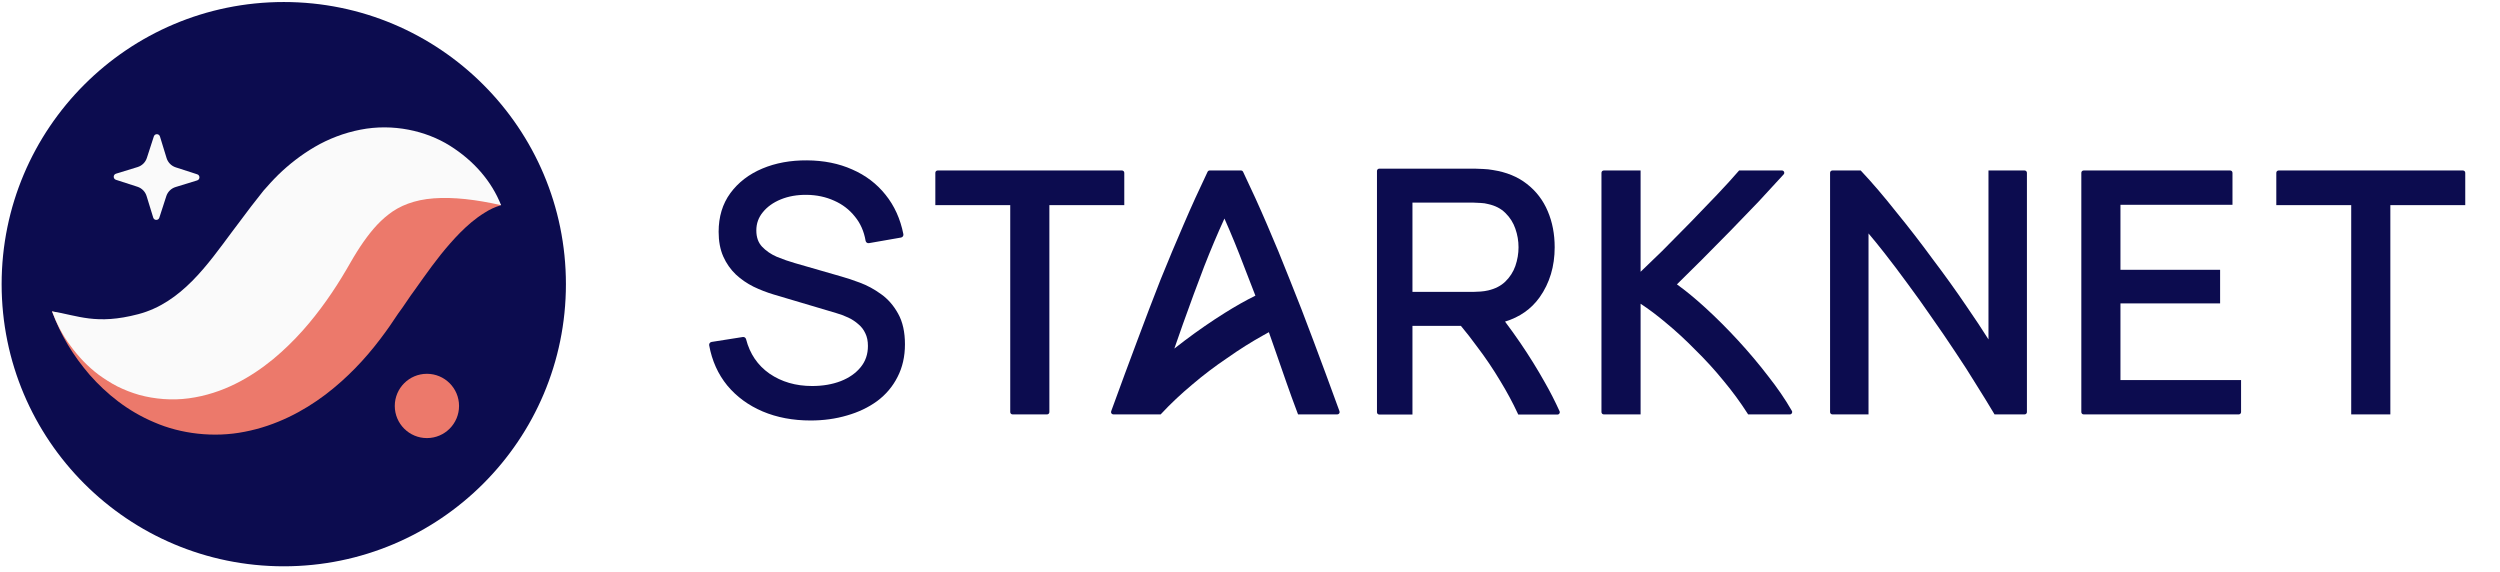
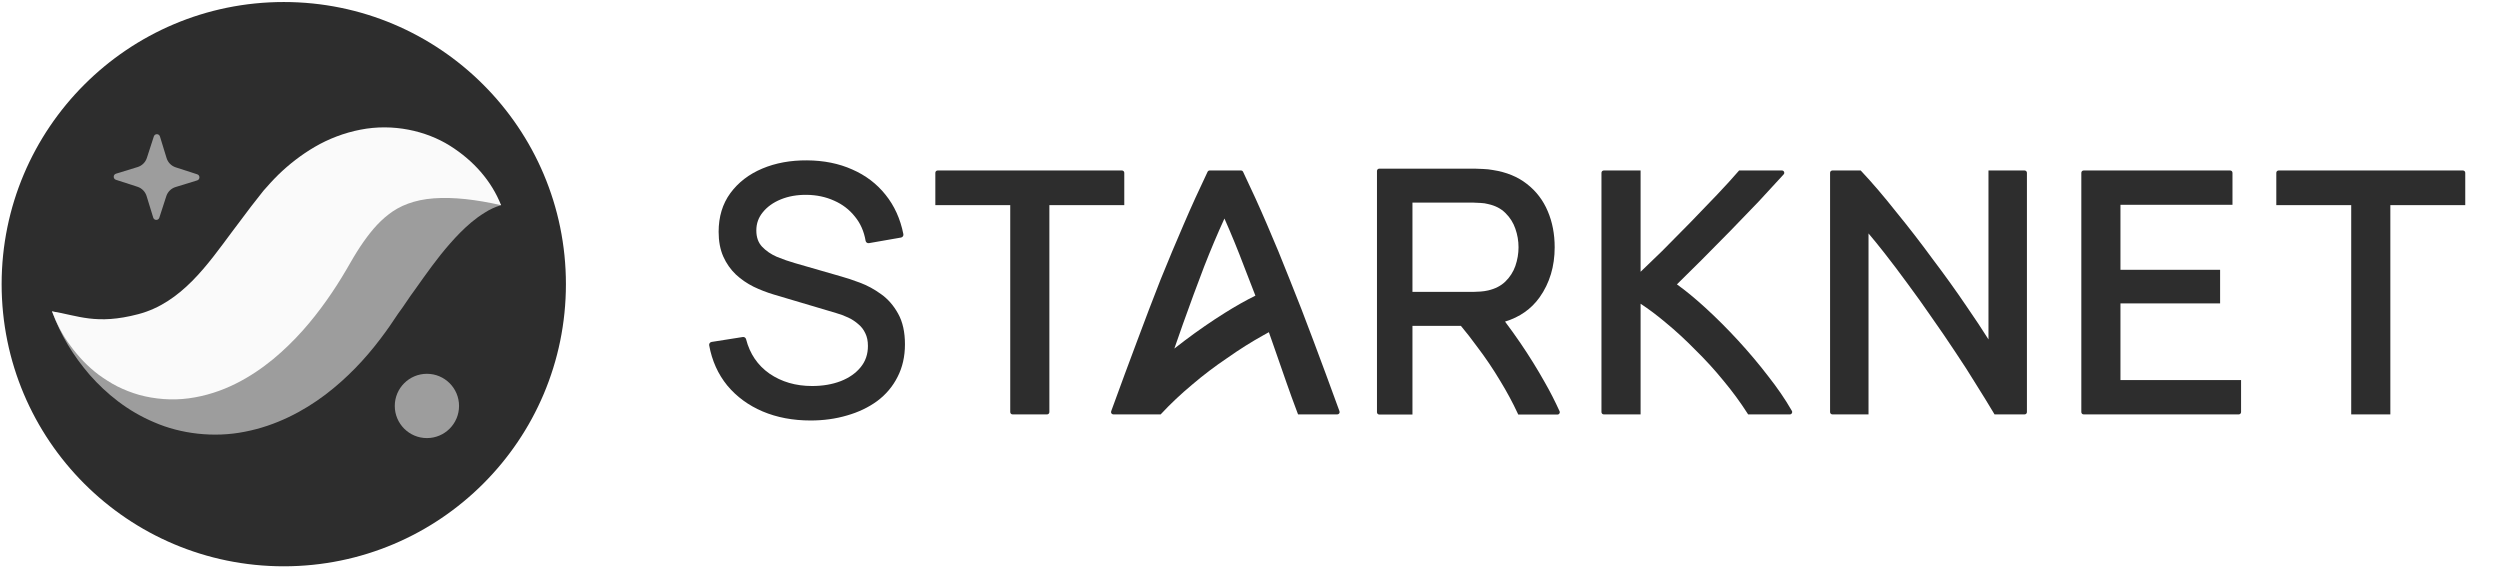
<svg xmlns="http://www.w3.org/2000/svg" width="700" height="160" viewBox="0 0 700 160" fill="none">
-   <path fill-rule="evenodd" clip-rule="evenodd" d="M0.457 79.565C0.457 123.196 35.826 158.564 79.456 158.564C123.086 158.564 158.457 123.196 158.457 79.565C158.457 35.935 123.086 0.566 79.456 0.566C35.826 0.566 0.457 35.935 0.457 79.565Z" fill="#0C0C4F" />
-   <path fill-rule="evenodd" clip-rule="evenodd" d="M44.612 60.954L46.562 54.929C46.959 53.704 47.926 52.75 49.156 52.374L55.21 50.513C56.048 50.257 56.055 49.074 55.224 48.805L49.197 46.855C47.973 46.458 47.02 45.491 46.642 44.261L44.782 38.207C44.526 37.371 43.344 37.362 43.074 38.196L41.124 44.22C40.728 45.444 39.761 46.397 38.531 46.775L32.476 48.635C31.638 48.893 31.629 50.073 32.463 50.343L38.49 52.293C39.713 52.689 40.667 53.658 41.045 54.888L42.904 60.94C43.16 61.778 44.343 61.788 44.612 60.954Z" fill="#FAFAFA" />
-   <path fill-rule="evenodd" clip-rule="evenodd" d="M140.305 57.447C137.809 54.656 133.914 53.085 130.127 52.441C126.31 51.822 122.307 51.879 118.539 52.549C110.914 53.838 103.987 56.996 97.945 60.891C94.808 62.802 92.132 65.014 89.36 67.266C88.024 68.406 86.807 69.619 85.539 70.815L82.073 74.262C78.308 78.198 74.597 81.783 71.006 84.754C67.401 87.712 64.03 89.958 60.708 91.527C57.389 93.104 53.836 94.031 49.206 94.179C44.617 94.341 39.188 93.513 33.38 92.146C27.541 90.785 21.409 88.845 14.557 87.175C16.948 93.808 20.549 99.669 25.171 105.027C29.847 110.292 35.687 115.091 43.188 118.246C50.582 121.472 59.873 122.63 68.56 120.883C77.27 119.207 84.914 115.176 91.093 110.515C97.287 105.805 102.299 100.441 106.524 94.864C107.69 93.324 108.307 92.461 109.151 91.257L111.484 87.802C113.105 85.664 114.581 83.231 116.185 81.113C119.331 76.678 122.433 72.248 126.037 68.166C127.851 66.096 129.764 64.116 132.022 62.213C133.148 61.284 134.365 60.375 135.713 59.556C137.081 58.673 138.526 57.982 140.305 57.447Z" fill="#EC796B" />
+   <path fill-rule="evenodd" clip-rule="evenodd" d="M0.457 79.565C0.457 123.196 35.826 158.564 79.456 158.564C123.086 158.564 158.457 123.196 158.457 79.565C158.457 35.935 123.086 0.566 79.456 0.566C35.826 0.566 0.457 35.935 0.457 79.565Z" fill="#2D2D2D" />
+   <path fill-rule="evenodd" clip-rule="evenodd" d="M44.612 60.954L46.562 54.929C46.959 53.704 47.926 52.75 49.156 52.374L55.21 50.513C56.048 50.257 56.055 49.074 55.224 48.805L49.197 46.855C47.973 46.458 47.02 45.491 46.642 44.261L44.782 38.207C44.526 37.371 43.344 37.362 43.074 38.196L41.124 44.22C40.728 45.444 39.761 46.397 38.531 46.775L32.476 48.635C31.638 48.893 31.629 50.073 32.463 50.343L38.49 52.293C39.713 52.689 40.667 53.658 41.045 54.888L42.904 60.94C43.16 61.778 44.343 61.788 44.612 60.954Z" fill="#9D9D9D" />
+   <path fill-rule="evenodd" clip-rule="evenodd" d="M140.305 57.447C137.809 54.656 133.914 53.085 130.127 52.441C126.31 51.822 122.307 51.879 118.539 52.549C110.914 53.838 103.987 56.996 97.945 60.891C94.808 62.802 92.132 65.014 89.36 67.266C88.024 68.406 86.807 69.619 85.539 70.815L82.073 74.262C78.308 78.198 74.597 81.783 71.006 84.754C67.401 87.712 64.03 89.958 60.708 91.527C57.389 93.104 53.836 94.031 49.206 94.179C44.617 94.341 39.188 93.513 33.38 92.146C27.541 90.785 21.409 88.845 14.557 87.175C16.948 93.808 20.549 99.669 25.171 105.027C29.847 110.292 35.687 115.091 43.188 118.246C50.582 121.472 59.873 122.63 68.56 120.883C77.27 119.207 84.914 115.176 91.093 110.515C97.287 105.805 102.299 100.441 106.524 94.864C107.69 93.324 108.307 92.461 109.151 91.257L111.484 87.802C113.105 85.664 114.581 83.231 116.185 81.113C119.331 76.678 122.433 72.248 126.037 68.166C127.851 66.096 129.764 64.116 132.022 62.213C133.148 61.284 134.365 60.375 135.713 59.556C137.081 58.673 138.526 57.982 140.305 57.447Z" fill="#9D9D9D" />
  <path fill-rule="evenodd" clip-rule="evenodd" d="M140.304 57.448C137.623 50.682 132.638 44.986 125.947 40.784C119.297 36.627 110.061 34.506 100.908 36.314C96.387 37.188 92.006 38.872 88.162 41.114C84.335 43.347 80.906 46.035 77.937 48.919C76.455 50.366 75.11 51.875 73.774 53.393L70.31 57.809L64.96 64.918C58.14 74.064 50.795 84.784 38.742 87.96C26.91 91.078 21.778 88.316 14.556 87.175C15.877 90.585 17.513 93.895 19.73 96.808C21.906 99.779 24.476 102.57 27.672 104.963C29.287 106.112 30.992 107.246 32.886 108.207C34.771 109.137 36.803 109.955 38.973 110.57C43.289 111.753 48.148 112.168 52.853 111.531C57.56 110.903 62.059 109.412 65.992 107.431C69.953 105.468 73.404 103.078 76.486 100.556C82.611 95.469 87.376 89.848 91.4 84.167C93.425 81.326 95.262 78.432 96.962 75.537L98.962 72.091C99.574 71.083 100.192 70.069 100.82 69.125C103.355 65.332 105.834 62.291 108.845 60.008C111.814 57.666 115.949 55.936 121.474 55.534C126.976 55.127 133.328 55.879 140.304 57.448Z" fill="#FAFAFA" />
-   <path fill-rule="evenodd" clip-rule="evenodd" d="M110.538 113.664C110.538 118.633 114.569 122.664 119.538 122.664C124.508 122.664 128.533 118.633 128.533 113.664C128.533 108.695 124.508 104.664 119.538 104.664C114.569 104.664 110.538 108.695 110.538 113.664Z" fill="#EC796B" />
-   <path d="M314.799 57.441V48.385C314.799 48.026 314.508 47.734 314.149 47.734H262.544C262.185 47.734 261.894 48.026 261.894 48.385V57.441H282.867V115.383C282.867 115.742 283.158 116.033 283.518 116.033H293.175C293.534 116.033 293.825 115.742 293.825 115.383V57.441H314.799Z" fill="#0C0C4F" />
-   <path d="M499.178 49.095L499.426 48.823C499.807 48.405 499.511 47.734 498.946 47.734H486.949L486.706 48.016C485.113 49.864 483.134 52.035 480.766 54.53L480.766 54.53C478.46 56.965 475.994 59.527 473.366 62.218C470.74 64.909 468.082 67.599 465.391 70.29C463.239 72.391 461.231 74.327 459.367 76.099V47.734H449.059C448.7 47.734 448.409 48.026 448.409 48.385V115.383C448.409 115.742 448.7 116.033 449.059 116.033H459.367V85.049C461.629 86.53 463.942 88.264 466.305 90.251L466.309 90.254L466.312 90.257C469.175 92.61 471.975 95.188 474.714 97.99L474.72 97.997L474.727 98.003C477.527 100.739 480.168 103.635 482.65 106.689L482.652 106.693L482.655 106.696C485.137 109.687 487.329 112.674 489.234 115.658L489.473 116.033H501.168C501.667 116.033 501.98 115.493 501.731 115.059L501.591 114.816C499.837 111.762 497.634 108.555 494.986 105.197C492.406 101.843 489.634 98.555 486.669 95.332C483.703 92.109 480.672 89.078 477.576 86.24C474.771 83.669 472.092 81.461 469.537 79.621C471.71 77.5 474.013 75.223 476.447 72.79C479.143 70.093 481.839 67.365 484.535 64.605C487.295 61.78 489.928 59.052 492.432 56.419L492.435 56.416L492.439 56.412C494.941 53.717 497.188 51.278 499.178 49.095Z" fill="#0C0C4F" />
-   <path d="M558.234 115.636L558.47 116.033H566.888C567.247 116.033 567.538 115.742 567.538 115.383V48.385C567.538 48.026 567.247 47.734 566.888 47.734H556.773V95.035C555.017 92.239 552.977 89.162 550.656 85.803C547.698 81.431 544.517 76.997 541.112 72.499C537.771 67.938 534.365 63.536 530.895 59.294C527.486 54.985 524.265 51.217 521.233 47.99L520.992 47.734H513.07C512.711 47.734 512.42 48.026 512.42 48.385V115.383C512.42 115.742 512.711 116.033 513.07 116.033H523.185V65.362C524.569 66.995 526.041 68.805 527.602 70.793C529.712 73.478 531.887 76.357 534.127 79.428L534.129 79.432L534.132 79.435C536.37 82.441 538.609 85.575 540.848 88.838L540.851 88.842L540.854 88.847C543.159 92.111 545.367 95.343 547.479 98.543L547.481 98.546L547.483 98.549C549.593 101.683 551.543 104.719 553.332 107.658L553.335 107.663L553.338 107.669C555.195 110.615 556.827 113.27 558.234 115.636Z" fill="#0C0C4F" />
-   <path d="M583.422 47.734C583.063 47.734 582.771 48.026 582.771 48.385V115.383C582.771 115.742 583.063 116.033 583.422 116.033H626.849C627.208 116.033 627.499 115.742 627.499 115.383V106.423H593.729V84.958H621.63V75.539H593.729V57.345H625.094V48.385C625.094 48.026 624.803 47.734 624.444 47.734H583.422Z" fill="#0C0C4F" />
-   <path d="M690.271 57.441V48.385C690.271 48.026 689.98 47.734 689.621 47.734H638.015C637.656 47.734 637.365 48.026 637.365 48.385V57.441H658.339V116.033H669.297V57.441H690.271Z" fill="#0C0C4F" />
-   <path d="M213.541 115.202L213.539 115.201C209.564 113.507 206.258 111.089 203.637 107.943L203.633 107.939L203.631 107.936C201.036 104.75 199.352 100.995 198.569 96.69C198.53 96.474 198.579 96.252 198.706 96.074C198.832 95.895 199.026 95.776 199.242 95.742L207.983 94.364C208.397 94.299 208.792 94.559 208.896 94.964C209.959 99.091 212.145 102.295 215.46 104.617C218.824 106.919 222.792 108.083 227.396 108.083C230.383 108.083 233.052 107.621 235.415 106.713C237.806 105.775 239.661 104.458 241.015 102.78C242.348 101.129 243.02 99.174 243.02 96.877C243.02 95.451 242.768 94.283 242.299 93.345C242.294 93.337 242.29 93.328 242.286 93.319C241.829 92.32 241.191 91.485 240.37 90.805C240.362 90.798 240.354 90.792 240.346 90.785C239.521 90.048 238.574 89.425 237.5 88.918C236.402 88.4 235.256 87.972 234.064 87.636L234.053 87.632L216.617 82.454C214.676 81.872 212.799 81.144 210.987 80.27L210.982 80.267L210.976 80.265C209.136 79.344 207.488 78.208 206.035 76.854L206.03 76.85L206.028 76.848C204.555 75.442 203.387 73.77 202.522 71.842L202.52 71.837C201.642 69.844 201.216 67.526 201.216 64.906C201.216 60.706 202.302 57.079 204.509 54.069L204.51 54.068C206.726 51.057 209.715 48.769 213.447 47.198C217.174 45.629 221.355 44.869 225.977 44.901C230.662 44.934 234.876 45.774 238.603 47.441C242.359 49.074 245.474 51.433 247.934 54.516C250.432 57.605 252.097 61.292 252.944 65.555C252.986 65.77 252.94 65.993 252.817 66.173C252.693 66.354 252.502 66.477 252.286 66.514L243.308 68.082C243.095 68.119 242.876 68.07 242.699 67.945C242.523 67.821 242.403 67.631 242.367 67.418C241.913 64.758 240.907 62.501 239.358 60.626L239.35 60.615C237.819 58.693 235.898 57.221 233.576 56.196L233.568 56.193C231.241 55.135 228.678 54.586 225.867 54.555L225.867 54.555C223.173 54.525 220.765 54.953 218.63 55.825C216.49 56.699 214.819 57.906 213.587 59.431L213.582 59.437C212.374 60.905 211.772 62.59 211.772 64.526C211.772 66.449 212.32 67.932 213.358 69.053C214.477 70.231 215.854 71.182 217.5 71.901C219.245 72.617 220.939 73.207 222.582 73.673L222.586 73.674L235.598 77.425C237.115 77.845 238.847 78.423 240.792 79.156C242.828 79.912 244.791 80.977 246.681 82.345C248.627 83.721 250.224 85.558 251.479 87.836C252.769 90.145 253.387 93.015 253.387 96.402C253.387 99.806 252.699 102.866 251.302 105.561C249.946 108.239 248.042 110.488 245.6 112.303L245.595 112.307C243.167 114.079 240.356 115.417 237.172 116.327C233.988 117.269 230.585 117.737 226.969 117.737C222.03 117.737 217.55 116.897 213.541 115.202Z" fill="#0C0C4F" />
-   <path fill-rule="evenodd" clip-rule="evenodd" d="M360.171 107.016L360.172 107.019L360.173 107.022C361.137 109.787 362.166 112.616 363.258 115.508L363.457 116.033H374.449C374.9 116.033 375.214 115.585 375.06 115.161L374.981 114.943C372.414 107.886 370.008 101.373 367.762 95.405C365.516 89.372 363.301 83.658 361.118 78.263C358.999 72.87 356.879 67.732 354.759 62.849C352.632 57.887 350.394 52.973 348.063 48.103C347.955 47.878 347.727 47.734 347.477 47.734H338.709C338.459 47.734 338.231 47.878 338.123 48.103C335.792 52.973 333.554 57.886 331.427 62.849C329.308 67.73 327.156 72.867 324.974 78.26L324.972 78.264L324.971 78.267C322.852 83.66 320.67 89.372 318.424 95.405C316.178 101.373 313.771 107.886 311.205 114.943L311.126 115.161C310.972 115.585 311.286 116.033 311.737 116.033H322.26L322.26 116.033H324.986L325.227 115.774C327.765 113.049 330.603 110.374 333.74 107.751L333.743 107.748L333.746 107.746C336.895 105.057 340.179 102.563 343.597 100.264L343.604 100.259L343.612 100.253C346.979 97.875 350.367 95.74 353.776 93.849L353.78 93.847L353.784 93.845C354.287 93.559 354.786 93.281 355.283 93.01L357.19 98.46L357.191 98.462L357.193 98.467L357.193 98.467C358.217 101.349 359.21 104.199 360.171 107.016ZM348.346 74.619L348.348 74.624L348.35 74.63C349.404 77.298 350.458 80.017 351.512 82.787C348.81 84.118 345.95 85.732 342.932 87.625C339.19 89.972 335.48 92.53 331.801 95.299C330.791 96.059 329.796 96.827 328.815 97.602L331.236 90.687C333.212 85.142 335.188 79.788 337.164 74.624C338.982 69.968 340.874 65.489 342.842 61.188C344.751 65.487 346.586 69.964 348.346 74.619Z" fill="#0C0C4F" />
-   <path fill-rule="evenodd" clip-rule="evenodd" d="M386.202 47.222C385.843 47.222 385.552 47.513 385.552 47.872V115.424C385.552 115.783 385.843 116.074 386.202 116.074H395.487V91.238H409.051C410.577 93.065 412.066 94.977 413.517 96.973L413.522 96.98L413.528 96.988C415.902 100.101 418.096 103.348 420.109 106.73L420.112 106.733L420.114 106.737C421.938 109.73 423.529 112.686 424.89 115.605L425.108 116.074H436.096C436.567 116.074 436.882 115.589 436.686 115.161C435.422 112.392 434.052 109.68 432.532 107.039C430.465 103.347 428.198 99.692 425.731 96.074C424.321 94.006 422.88 91.998 421.41 90.048C425.509 88.795 428.752 86.529 431.097 83.24L431.099 83.238C433.914 79.257 435.31 74.576 435.31 69.23C435.31 65.556 434.671 62.194 433.378 59.156C432.081 56.074 430.129 53.518 427.527 51.502C424.944 49.475 421.761 48.185 418.013 47.607C417.139 47.445 416.236 47.349 415.305 47.316C414.396 47.254 413.603 47.222 412.928 47.222C410.08 47.222 407.231 47.221 404.382 47.221L404.382 47.221C398.322 47.221 392.262 47.22 386.202 47.222ZM425.188 69.23C425.188 71.004 424.892 72.75 424.299 74.472C423.719 76.124 422.792 77.574 421.511 78.826C420.297 80.011 418.696 80.852 416.668 81.323C416.026 81.469 415.334 81.572 414.591 81.632L414.59 81.632L414.588 81.632C413.858 81.693 413.212 81.722 412.648 81.722H395.487V56.737H412.648C413.212 56.737 413.858 56.767 414.588 56.828L414.606 56.829L414.623 56.83C415.346 56.859 416.016 56.959 416.636 57.129L416.657 57.134L416.677 57.139C418.698 57.578 420.293 58.416 421.504 59.627L421.507 59.63L421.511 59.634C422.79 60.884 423.717 62.347 424.298 64.032L424.299 64.034L424.3 64.037C424.892 65.725 425.188 67.455 425.188 69.23Z" fill="#0C0C4F" />
+   <path fill-rule="evenodd" clip-rule="evenodd" d="M110.538 113.664C110.538 118.633 114.569 122.664 119.538 122.664C124.508 122.664 128.533 118.633 128.533 113.664C128.533 108.695 124.508 104.664 119.538 104.664C114.569 104.664 110.538 108.695 110.538 113.664Z" fill="#9D9D9D" />
+   <path d="M314.799 57.441V48.385C314.799 48.026 314.508 47.734 314.149 47.734H262.544C262.185 47.734 261.894 48.026 261.894 48.385V57.441H282.867V115.383C282.867 115.742 283.158 116.033 283.518 116.033H293.175C293.534 116.033 293.825 115.742 293.825 115.383V57.441H314.799Z" fill="#2D2D2D" />
+   <path d="M499.178 49.095L499.426 48.823C499.807 48.405 499.511 47.734 498.946 47.734H486.949L486.706 48.016C485.113 49.864 483.134 52.035 480.766 54.53L480.766 54.53C478.46 56.965 475.994 59.527 473.366 62.218C470.74 64.909 468.082 67.599 465.391 70.29C463.239 72.391 461.231 74.327 459.367 76.099V47.734H449.059C448.7 47.734 448.409 48.026 448.409 48.385V115.383C448.409 115.742 448.7 116.033 449.059 116.033H459.367V85.049C461.629 86.53 463.942 88.264 466.305 90.251L466.309 90.254L466.312 90.257C469.175 92.61 471.975 95.188 474.714 97.99L474.72 97.997L474.727 98.003C477.527 100.739 480.168 103.635 482.65 106.689L482.652 106.693L482.655 106.696C485.137 109.687 487.329 112.674 489.234 115.658L489.473 116.033H501.168C501.667 116.033 501.98 115.493 501.731 115.059L501.591 114.816C499.837 111.762 497.634 108.555 494.986 105.197C492.406 101.843 489.634 98.555 486.669 95.332C483.703 92.109 480.672 89.078 477.576 86.24C474.771 83.669 472.092 81.461 469.537 79.621C471.71 77.5 474.013 75.223 476.447 72.79C479.143 70.093 481.839 67.365 484.535 64.605C487.295 61.78 489.928 59.052 492.432 56.419L492.435 56.416L492.439 56.412C494.941 53.717 497.188 51.278 499.178 49.095Z" fill="#2D2D2D" />
+   <path d="M558.234 115.636L558.47 116.033H566.888C567.247 116.033 567.538 115.742 567.538 115.383V48.385C567.538 48.026 567.247 47.734 566.888 47.734H556.773V95.035C555.017 92.239 552.977 89.162 550.656 85.803C547.698 81.431 544.517 76.997 541.112 72.499C537.771 67.938 534.365 63.536 530.895 59.294C527.486 54.985 524.265 51.217 521.233 47.99L520.992 47.734H513.07C512.711 47.734 512.42 48.026 512.42 48.385V115.383C512.42 115.742 512.711 116.033 513.07 116.033H523.185V65.362C524.569 66.995 526.041 68.805 527.602 70.793C529.712 73.478 531.887 76.357 534.127 79.428L534.129 79.432L534.132 79.435C536.37 82.441 538.609 85.575 540.848 88.838L540.851 88.842L540.854 88.847C543.159 92.111 545.367 95.343 547.479 98.543L547.481 98.546L547.483 98.549C549.593 101.683 551.543 104.719 553.332 107.658L553.335 107.663L553.338 107.669C555.195 110.615 556.827 113.27 558.234 115.636Z" fill="#2D2D2D" />
+   <path d="M583.422 47.734C583.063 47.734 582.771 48.026 582.771 48.385V115.383C582.771 115.742 583.063 116.033 583.422 116.033H626.849C627.208 116.033 627.499 115.742 627.499 115.383V106.423H593.729V84.958H621.63V75.539H593.729V57.345H625.094V48.385C625.094 48.026 624.803 47.734 624.444 47.734H583.422Z" fill="#2D2D2D" />
+   <path d="M690.271 57.441V48.385C690.271 48.026 689.98 47.734 689.621 47.734H638.015C637.656 47.734 637.365 48.026 637.365 48.385V57.441H658.339V116.033H669.297V57.441H690.271Z" fill="#2D2D2D" />
+   <path d="M213.541 115.202L213.539 115.201C209.564 113.507 206.258 111.089 203.637 107.943L203.633 107.939L203.631 107.936C201.036 104.75 199.352 100.995 198.569 96.69C198.53 96.474 198.579 96.252 198.706 96.074C198.832 95.895 199.026 95.776 199.242 95.742L207.983 94.364C208.397 94.299 208.792 94.559 208.896 94.964C209.959 99.091 212.145 102.295 215.46 104.617C218.824 106.919 222.792 108.083 227.396 108.083C230.383 108.083 233.052 107.621 235.415 106.713C237.806 105.775 239.661 104.458 241.015 102.78C242.348 101.129 243.02 99.174 243.02 96.877C243.02 95.451 242.768 94.283 242.299 93.345C242.294 93.337 242.29 93.328 242.286 93.319C241.829 92.32 241.191 91.485 240.37 90.805C240.362 90.798 240.354 90.792 240.346 90.785C239.521 90.048 238.574 89.425 237.5 88.918C236.402 88.4 235.256 87.972 234.064 87.636L234.053 87.632L216.617 82.454C214.676 81.872 212.799 81.144 210.987 80.27L210.982 80.267L210.976 80.265C209.136 79.344 207.488 78.208 206.035 76.854L206.03 76.85L206.028 76.848C204.555 75.442 203.387 73.77 202.522 71.842L202.52 71.837C201.642 69.844 201.216 67.526 201.216 64.906C201.216 60.706 202.302 57.079 204.509 54.069L204.51 54.068C206.726 51.057 209.715 48.769 213.447 47.198C217.174 45.629 221.355 44.869 225.977 44.901C230.662 44.934 234.876 45.774 238.603 47.441C242.359 49.074 245.474 51.433 247.934 54.516C250.432 57.605 252.097 61.292 252.944 65.555C252.986 65.77 252.94 65.993 252.817 66.173C252.693 66.354 252.502 66.477 252.286 66.514L243.308 68.082C243.095 68.119 242.876 68.07 242.699 67.945C242.523 67.821 242.403 67.631 242.367 67.418C241.913 64.758 240.907 62.501 239.358 60.626L239.35 60.615C237.819 58.693 235.898 57.221 233.576 56.196L233.568 56.193C231.241 55.135 228.678 54.586 225.867 54.555L225.867 54.555C223.173 54.525 220.765 54.953 218.63 55.825C216.49 56.699 214.819 57.906 213.587 59.431L213.582 59.437C212.374 60.905 211.772 62.59 211.772 64.526C211.772 66.449 212.32 67.932 213.358 69.053C214.477 70.231 215.854 71.182 217.5 71.901C219.245 72.617 220.939 73.207 222.582 73.673L222.586 73.674L235.598 77.425C237.115 77.845 238.847 78.423 240.792 79.156C242.828 79.912 244.791 80.977 246.681 82.345C248.627 83.721 250.224 85.558 251.479 87.836C252.769 90.145 253.387 93.015 253.387 96.402C253.387 99.806 252.699 102.866 251.302 105.561C249.946 108.239 248.042 110.488 245.6 112.303L245.595 112.307C243.167 114.079 240.356 115.417 237.172 116.327C233.988 117.269 230.585 117.737 226.969 117.737C222.03 117.737 217.55 116.897 213.541 115.202Z" fill="#2D2D2D" />
+   <path fill-rule="evenodd" clip-rule="evenodd" d="M360.171 107.016L360.172 107.019L360.173 107.022C361.137 109.787 362.166 112.616 363.258 115.508L363.457 116.033H374.449C374.9 116.033 375.214 115.585 375.06 115.161L374.981 114.943C372.414 107.886 370.008 101.373 367.762 95.405C365.516 89.372 363.301 83.658 361.118 78.263C358.999 72.87 356.879 67.732 354.759 62.849C352.632 57.887 350.394 52.973 348.063 48.103C347.955 47.878 347.727 47.734 347.477 47.734H338.709C338.459 47.734 338.231 47.878 338.123 48.103C335.792 52.973 333.554 57.886 331.427 62.849C329.308 67.73 327.156 72.867 324.974 78.26L324.972 78.264L324.971 78.267C322.852 83.66 320.67 89.372 318.424 95.405C316.178 101.373 313.771 107.886 311.205 114.943L311.126 115.161C310.972 115.585 311.286 116.033 311.737 116.033H322.26L322.26 116.033H324.986L325.227 115.774C327.765 113.049 330.603 110.374 333.74 107.751L333.743 107.748L333.746 107.746C336.895 105.057 340.179 102.563 343.597 100.264L343.604 100.259L343.612 100.253C346.979 97.875 350.367 95.74 353.776 93.849L353.78 93.847L353.784 93.845C354.287 93.559 354.786 93.281 355.283 93.01L357.19 98.46L357.191 98.462L357.193 98.467L357.193 98.467C358.217 101.349 359.21 104.199 360.171 107.016ZM348.346 74.619L348.348 74.624L348.35 74.63C349.404 77.298 350.458 80.017 351.512 82.787C348.81 84.118 345.95 85.732 342.932 87.625C339.19 89.972 335.48 92.53 331.801 95.299C330.791 96.059 329.796 96.827 328.815 97.602L331.236 90.687C333.212 85.142 335.188 79.788 337.164 74.624C338.982 69.968 340.874 65.489 342.842 61.188C344.751 65.487 346.586 69.964 348.346 74.619Z" fill="#2D2D2D" />
+   <path fill-rule="evenodd" clip-rule="evenodd" d="M386.202 47.222C385.843 47.222 385.552 47.513 385.552 47.872V115.424C385.552 115.783 385.843 116.074 386.202 116.074H395.487V91.238H409.051C410.577 93.065 412.066 94.977 413.517 96.973L413.522 96.98L413.528 96.988C415.902 100.101 418.096 103.348 420.109 106.73L420.112 106.733L420.114 106.737C421.938 109.73 423.529 112.686 424.89 115.605L425.108 116.074H436.096C436.567 116.074 436.882 115.589 436.686 115.161C435.422 112.392 434.052 109.68 432.532 107.039C430.465 103.347 428.198 99.692 425.731 96.074C424.321 94.006 422.88 91.998 421.41 90.048C425.509 88.795 428.752 86.529 431.097 83.24L431.099 83.238C433.914 79.257 435.31 74.576 435.31 69.23C435.31 65.556 434.671 62.194 433.378 59.156C432.081 56.074 430.129 53.518 427.527 51.502C424.944 49.475 421.761 48.185 418.013 47.607C417.139 47.445 416.236 47.349 415.305 47.316C414.396 47.254 413.603 47.222 412.928 47.222C410.08 47.222 407.231 47.221 404.382 47.221L404.382 47.221C398.322 47.221 392.262 47.22 386.202 47.222ZM425.188 69.23C425.188 71.004 424.892 72.75 424.299 74.472C423.719 76.124 422.792 77.574 421.511 78.826C420.297 80.011 418.696 80.852 416.668 81.323C416.026 81.469 415.334 81.572 414.591 81.632L414.59 81.632L414.588 81.632C413.858 81.693 413.212 81.722 412.648 81.722H395.487V56.737H412.648C413.212 56.737 413.858 56.767 414.588 56.828L414.606 56.829L414.623 56.83C415.346 56.859 416.016 56.959 416.636 57.129L416.657 57.134L416.677 57.139C418.698 57.578 420.293 58.416 421.504 59.627L421.507 59.63L421.511 59.634C422.79 60.884 423.717 62.347 424.298 64.032L424.299 64.034L424.3 64.037C424.892 65.725 425.188 67.455 425.188 69.23Z" fill="#2D2D2D" />
</svg>
